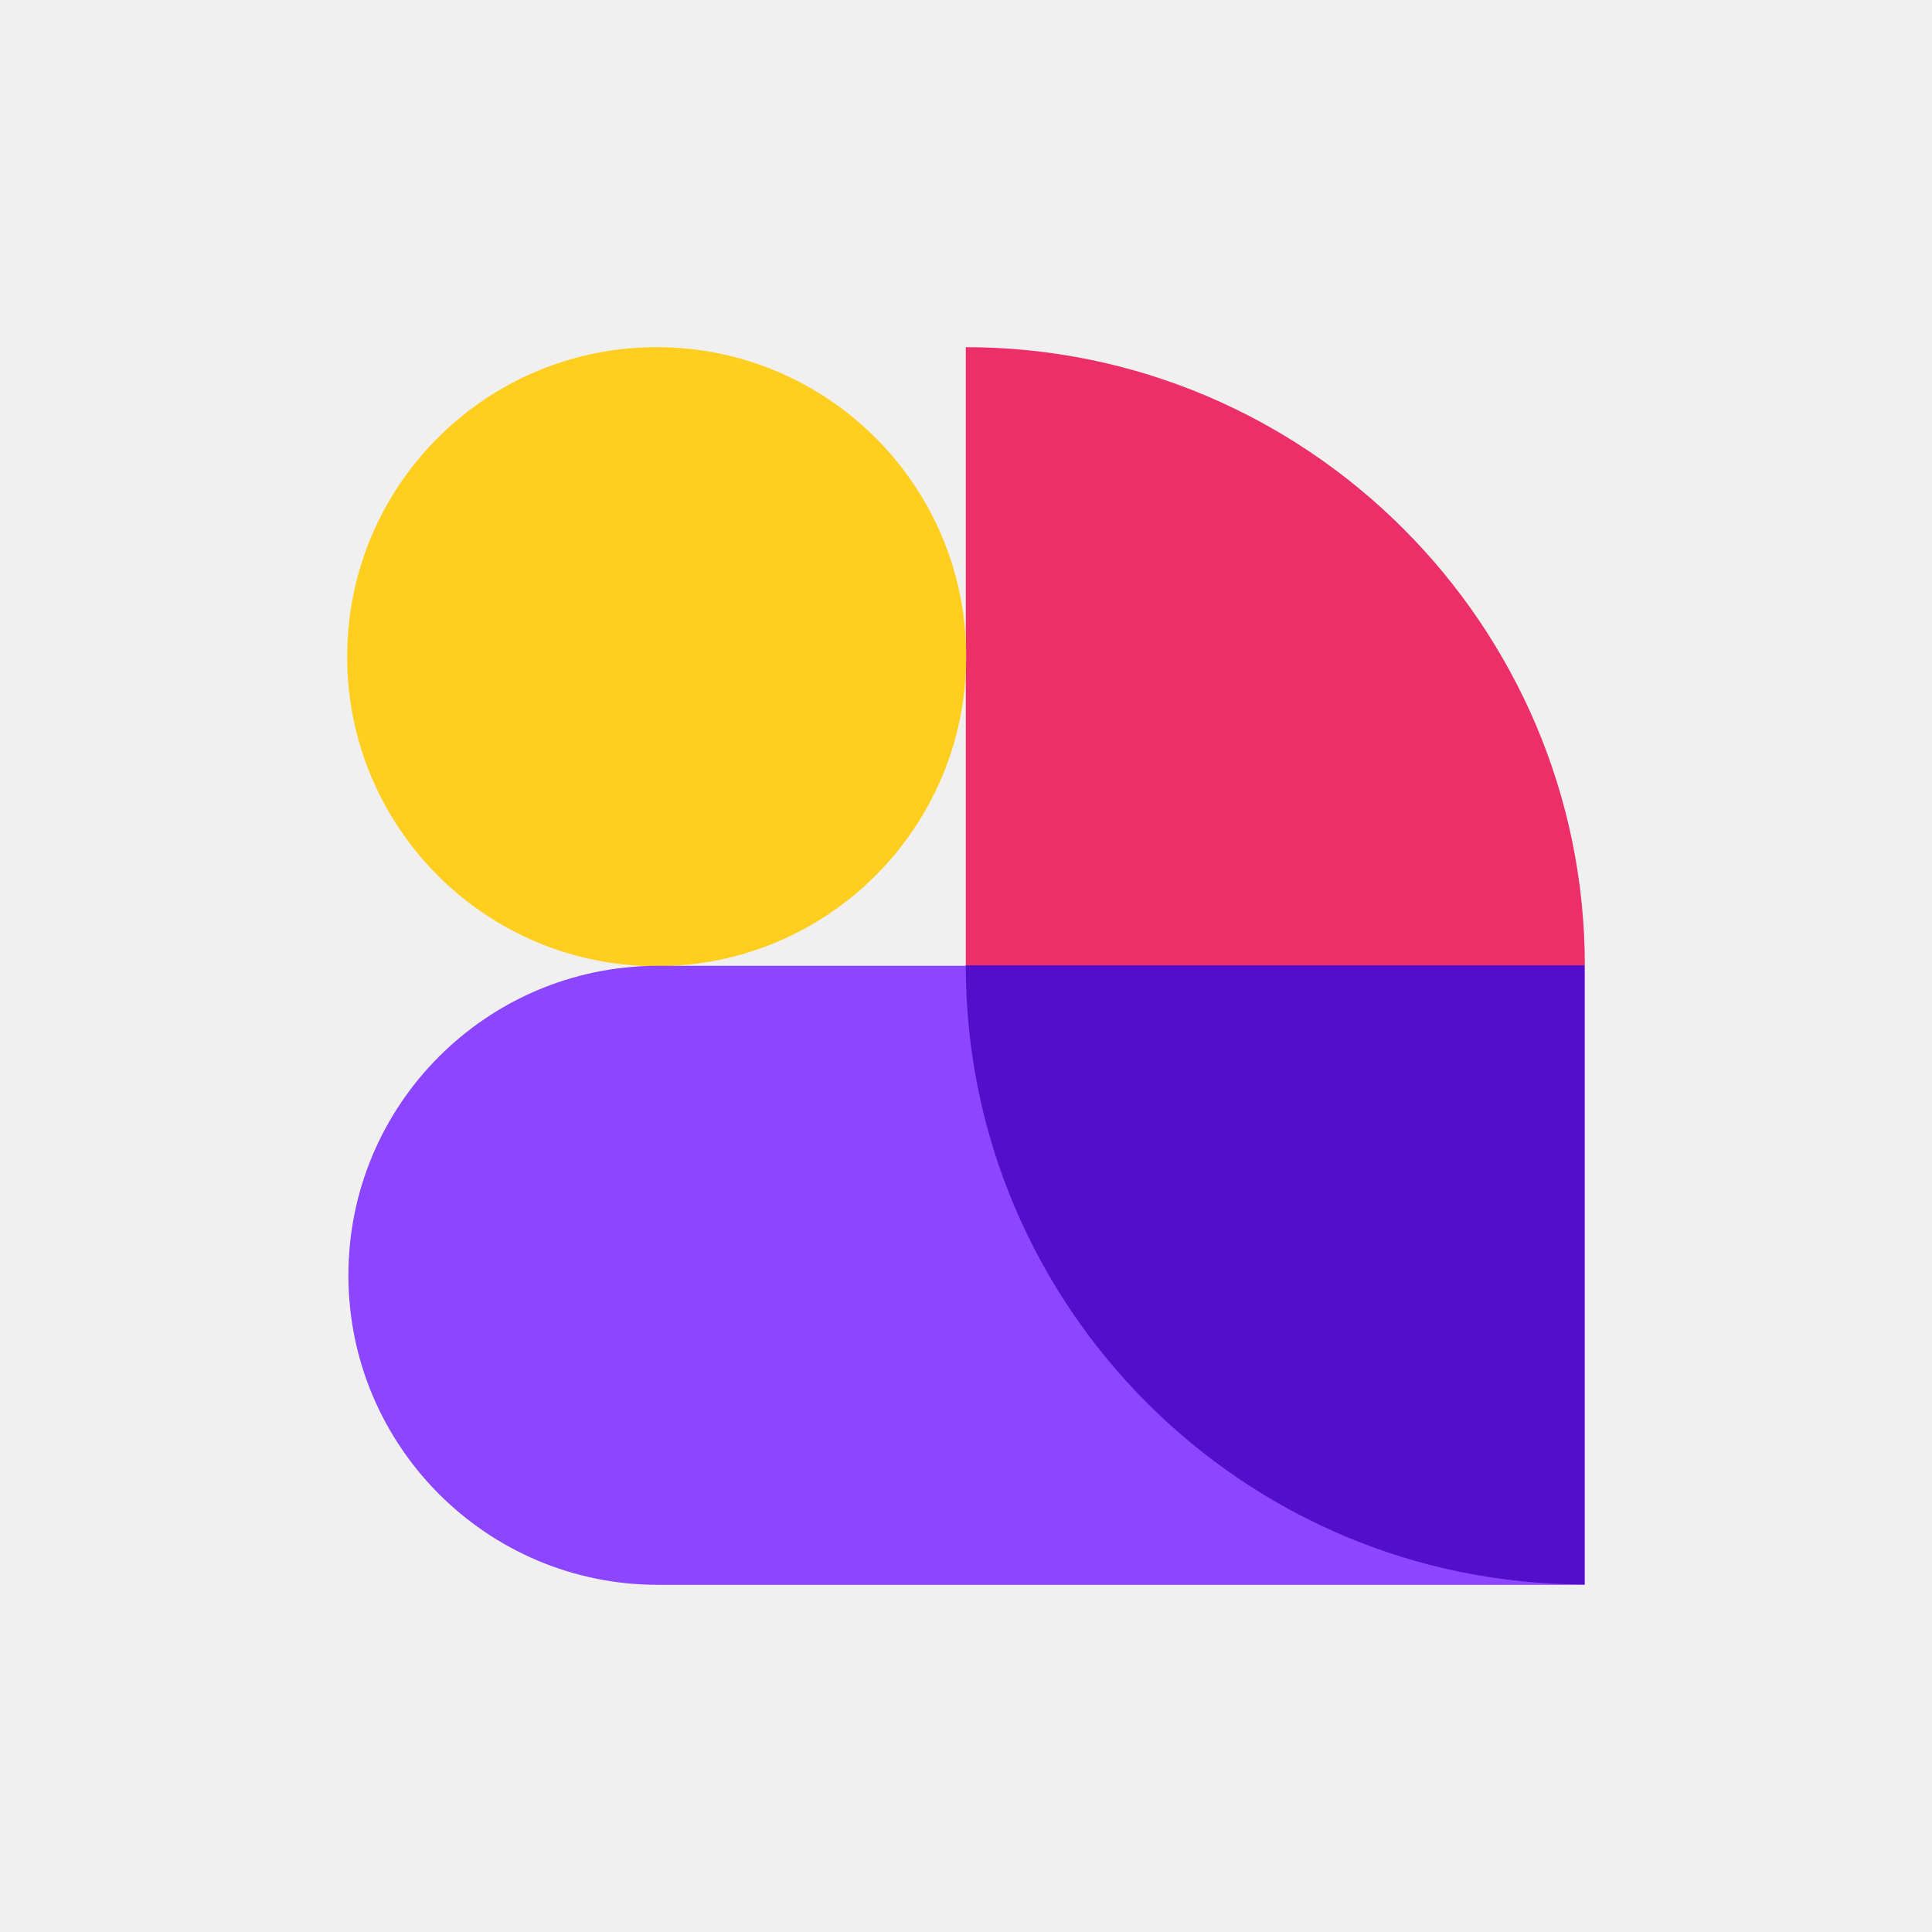
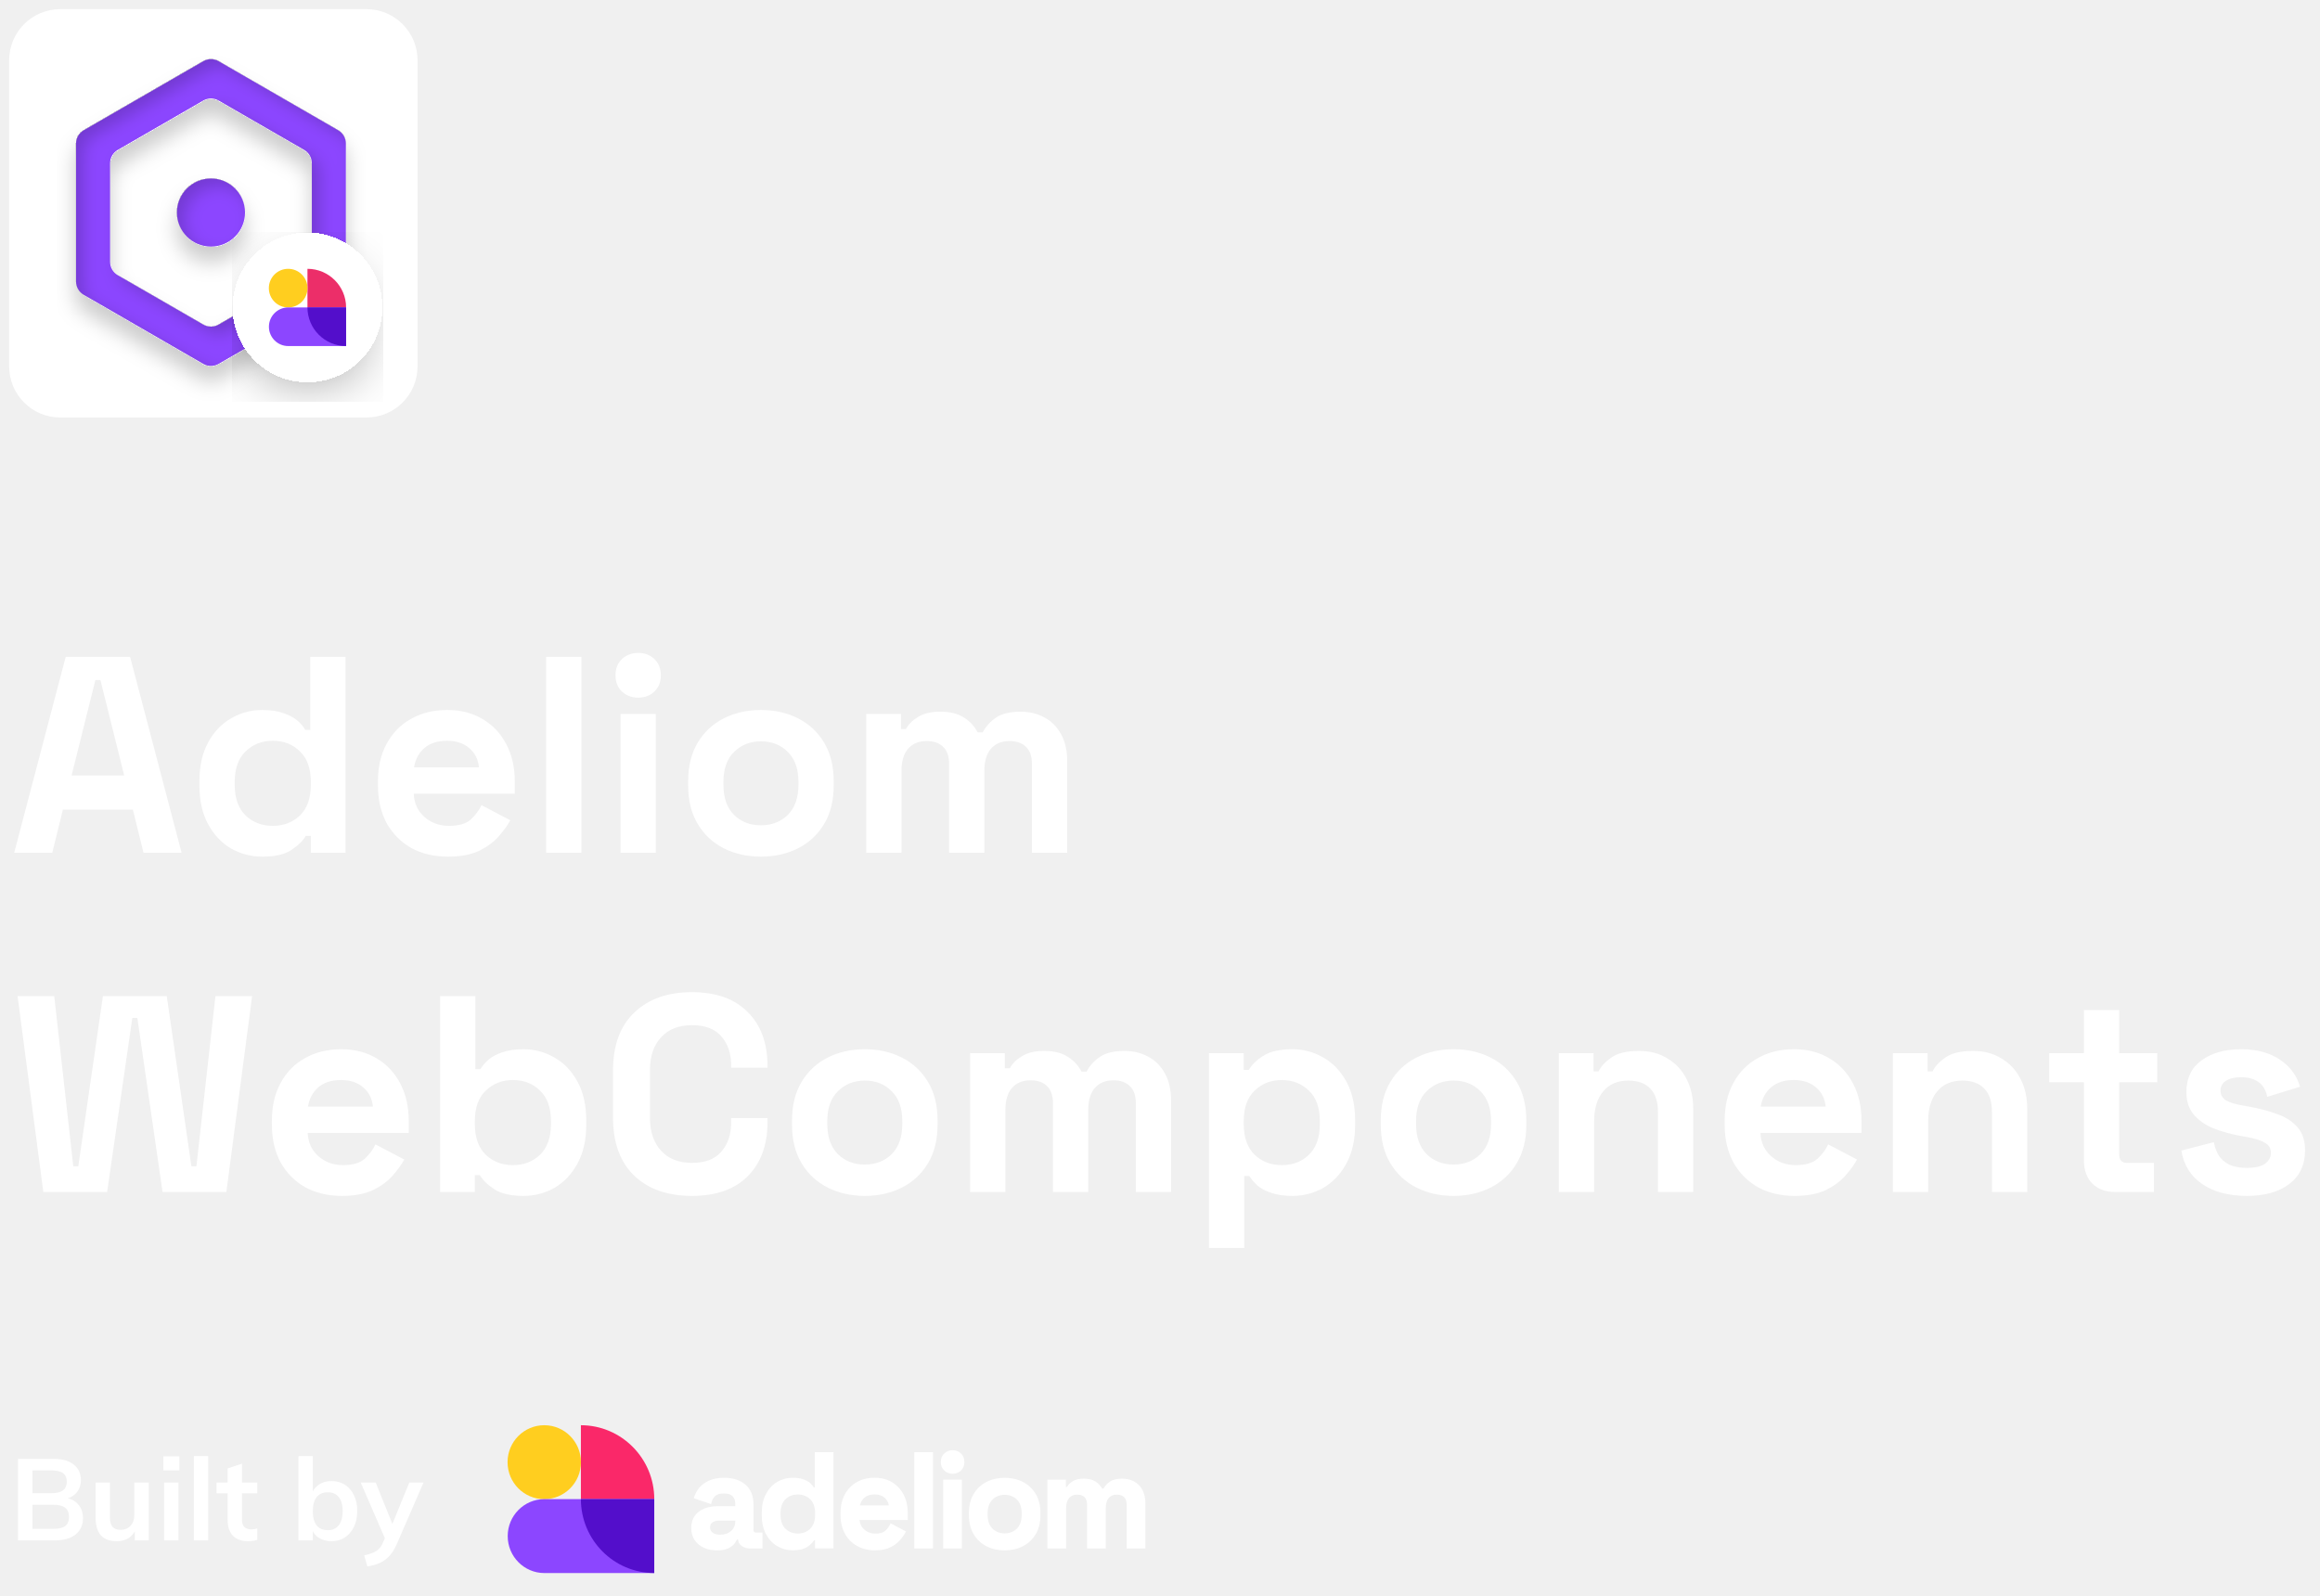
- <svg xmlns="http://www.w3.org/2000/svg" width="55" height="55" viewBox="0 0 55 55" fill="none">
-   <path d="M45.117 27.494C45.117 17.791 37.209 9.883 27.494 9.883V27.506H45.105L45.117 27.494Z" fill="#EC2E69" />
-   <path d="M18.694 27.506C23.561 27.506 27.506 23.561 27.506 18.694C27.506 13.828 23.561 9.883 18.694 9.883C13.828 9.883 9.883 13.828 9.883 18.694C9.883 23.561 13.828 27.506 18.694 27.506Z" fill="#FFCE1F" />
-   <path d="M45.117 27.494H18.694C13.849 27.518 9.918 31.448 9.918 36.306C9.918 41.163 13.86 45.117 18.73 45.117H45.117V27.494Z" fill="#8C46FF" />
-   <path d="M27.494 27.494C27.494 37.209 35.391 45.105 45.105 45.105V27.482H27.494V27.494Z" fill="#530ECB" />
+ <svg xmlns="http://www.w3.org/2000/svg" width="253" height="174" viewBox="0 0 253 174" fill="none">
+   <path d="M1.962 168V159.104H5.873C6.781 159.104 7.497 159.308 8.022 159.716C8.555 160.124 8.822 160.695 8.822 161.428C8.822 161.928 8.684 162.357 8.409 162.715C8.134 163.073 7.747 163.323 7.247 163.464V163.364C7.822 163.489 8.264 163.743 8.572 164.127C8.888 164.51 9.047 164.993 9.047 165.576C9.047 166.334 8.776 166.93 8.234 167.363C7.701 167.788 6.952 168 5.985 168H1.962ZM3.536 166.738H5.823C6.414 166.738 6.843 166.638 7.11 166.438C7.385 166.23 7.522 165.897 7.522 165.439C7.522 164.989 7.385 164.656 7.11 164.439C6.835 164.222 6.406 164.114 5.823 164.114H3.536V166.738ZM3.536 162.852H5.598C6.173 162.852 6.598 162.748 6.873 162.54C7.147 162.332 7.285 162.019 7.285 161.603C7.285 161.178 7.147 160.866 6.873 160.666C6.598 160.466 6.173 160.366 5.598 160.366H3.536V162.852ZM12.75 168.087C11.976 168.087 11.393 167.875 11.001 167.45C10.618 167.017 10.426 166.367 10.426 165.501V161.69H11.988V165.514C11.988 165.972 12.084 166.309 12.276 166.526C12.467 166.742 12.755 166.85 13.138 166.85C13.596 166.85 13.962 166.701 14.237 166.401C14.512 166.101 14.65 165.701 14.65 165.201V161.69H16.224V168H14.7V166.701L14.862 166.688C14.679 167.146 14.404 167.496 14.037 167.738C13.671 167.971 13.242 168.087 12.75 168.087ZM17.895 168V161.69H19.457V168H17.895ZM17.82 158.829H19.557V160.366H17.82V158.829ZM21.14 168V158.804H22.702V168H21.14ZM23.612 162.865V161.69H28.06V162.865H23.612ZM28.06 166.701V167.938C27.893 167.996 27.727 168.033 27.56 168.05C27.402 168.075 27.231 168.087 27.048 168.087C26.34 168.087 25.79 167.888 25.398 167.488C25.015 167.088 24.824 166.513 24.824 165.763V160.153L26.385 159.629V165.688C26.385 165.972 26.431 166.197 26.523 166.363C26.614 166.521 26.735 166.634 26.885 166.701C27.044 166.767 27.218 166.801 27.41 166.801C27.518 166.801 27.622 166.792 27.722 166.776C27.822 166.759 27.935 166.734 28.06 166.701ZM32.549 168V158.804H34.111V163.19L33.974 163.002C34.107 162.552 34.369 162.194 34.761 161.928C35.152 161.661 35.615 161.528 36.148 161.528C36.706 161.528 37.193 161.661 37.61 161.928C38.026 162.194 38.355 162.573 38.597 163.065C38.838 163.556 38.959 164.131 38.959 164.789C38.959 165.447 38.838 166.026 38.597 166.526C38.355 167.025 38.022 167.413 37.597 167.688C37.181 167.954 36.698 168.087 36.148 168.087C35.615 168.087 35.152 167.963 34.761 167.713C34.369 167.454 34.107 167.092 33.974 166.626L34.111 166.401V168H32.549ZM35.748 166.888C36.264 166.888 36.664 166.705 36.947 166.338C37.231 165.972 37.372 165.455 37.372 164.789C37.372 164.139 37.231 163.639 36.947 163.289C36.664 162.931 36.264 162.752 35.748 162.752C35.215 162.752 34.807 162.931 34.523 163.289C34.249 163.648 34.111 164.156 34.111 164.814C34.111 165.48 34.249 165.993 34.523 166.351C34.807 166.709 35.215 166.888 35.748 166.888ZM40.062 170.836L39.713 169.637C40.104 169.554 40.429 169.454 40.687 169.337C40.945 169.229 41.158 169.087 41.324 168.912C41.499 168.737 41.645 168.512 41.762 168.237L42.212 167.213L42.611 166.638L44.636 161.69H46.185L43.261 168.425C43.02 168.975 42.74 169.412 42.424 169.737C42.107 170.07 41.749 170.32 41.349 170.486C40.958 170.653 40.529 170.77 40.062 170.836ZM42.249 168.412L39.338 161.69H40.975L42.961 166.638L42.249 168.412Z" fill="white" />
+   <path d="M82.166 166.805V164.083C82.166 163.143 81.873 162.413 81.297 161.919C80.727 161.425 79.944 161.172 78.969 161.172C78.335 161.172 77.786 161.274 77.344 161.468C76.896 161.666 76.539 161.929 76.268 162.246C76.001 162.563 75.809 162.917 75.687 163.304L75.655 163.401L77.552 164.045L77.573 163.932C77.637 163.621 77.775 163.363 77.983 163.17C78.186 162.976 78.505 162.88 78.937 162.88C79.368 162.88 79.694 162.982 79.885 163.181C80.082 163.385 80.178 163.637 80.178 163.954V164.265H78.292C77.738 164.265 77.237 164.356 76.8 164.528C76.364 164.705 76.012 164.974 75.761 165.328C75.511 165.683 75.383 166.123 75.383 166.644C75.383 167.165 75.511 167.61 75.756 167.975C76.007 168.335 76.347 168.62 76.768 168.808C77.189 168.996 77.669 169.087 78.196 169.087C78.724 169.087 79.134 169.006 79.438 168.856C79.741 168.706 79.971 168.523 80.12 168.319C80.237 168.153 80.322 168.013 80.37 167.9H80.482C80.503 168.19 80.636 168.421 80.871 168.598C81.121 168.786 81.441 168.883 81.825 168.883H83.151V167.149H82.464C82.251 167.149 82.155 167.047 82.155 166.81L82.166 166.805ZM80.184 165.849V165.892C80.184 166.348 80.034 166.698 79.731 166.971C79.427 167.245 79.022 167.379 78.532 167.379C78.17 167.379 77.893 167.304 77.706 167.149C77.525 167.004 77.434 166.816 77.434 166.579C77.434 166.343 77.514 166.171 77.685 166.042C77.861 165.908 78.111 165.844 78.425 165.844H80.178L80.184 165.849Z" fill="white" />
+   <path d="M88.858 162.214H88.751C88.65 162.048 88.511 161.886 88.335 161.736C88.138 161.57 87.888 161.435 87.579 161.328C87.27 161.221 86.892 161.167 86.444 161.167C85.847 161.167 85.282 161.317 84.771 161.613C84.26 161.913 83.844 162.354 83.535 162.928C83.226 163.497 83.071 164.201 83.071 165.006V165.242C83.071 166.053 83.226 166.751 83.535 167.32C83.844 167.895 84.265 168.335 84.776 168.636C85.293 168.931 85.853 169.082 86.439 169.082C87.115 169.082 87.643 168.963 88.005 168.727C88.341 168.507 88.602 168.26 88.772 167.992H88.879V168.872H90.893V158.375H88.852V162.214H88.858ZM88.357 163.513C88.708 163.862 88.89 164.378 88.89 165.049V165.194C88.89 165.871 88.708 166.386 88.351 166.73C87.995 167.079 87.542 167.251 87.004 167.251C86.465 167.251 86.018 167.073 85.656 166.73C85.299 166.381 85.117 165.865 85.117 165.194V165.049C85.117 164.373 85.299 163.857 85.656 163.513C86.013 163.164 86.465 162.993 87.004 162.993C87.542 162.993 88.005 163.17 88.357 163.513Z" fill="white" />
+   <path d="M97.292 161.661C96.754 161.333 96.114 161.167 95.384 161.167C94.654 161.167 93.994 161.328 93.434 161.645C92.875 161.962 92.433 162.418 92.124 162.993C91.815 163.572 91.66 164.254 91.66 165.033V165.21C91.66 165.989 91.82 166.676 92.134 167.256C92.449 167.836 92.896 168.287 93.461 168.604C94.026 168.92 94.681 169.082 95.416 169.082C96.088 169.082 96.658 168.974 97.095 168.754C97.531 168.539 97.888 168.271 98.155 167.965C98.416 167.659 98.618 167.374 98.757 167.116L98.805 167.025L97.116 166.134L97.073 166.23C96.951 166.493 96.775 166.735 96.54 166.95C96.317 167.154 95.954 167.261 95.47 167.261C94.985 167.261 94.58 167.111 94.249 166.816C93.941 166.542 93.775 166.198 93.733 165.774H98.997V165.038C98.997 164.281 98.847 163.605 98.549 163.025C98.251 162.445 97.825 161.988 97.286 161.661H97.292ZM94.255 163.347C94.526 163.111 94.9 162.987 95.374 162.987C95.848 162.987 96.194 163.111 96.471 163.347C96.722 163.562 96.871 163.836 96.924 164.185H93.775C93.85 163.841 94.015 163.562 94.26 163.347H94.255Z" fill="white" />
+   <path d="M101.746 158.375H99.705V168.883H101.746V158.375Z" fill="white" />
+   <path d="M104.9 161.376H102.859V168.878H104.9V161.376Z" fill="white" />
+   <path d="M103.882 158.165C103.525 158.165 103.222 158.284 102.971 158.52C102.721 158.756 102.598 159.068 102.598 159.449C102.598 159.83 102.726 160.141 102.971 160.378C103.216 160.609 103.525 160.732 103.882 160.732C104.239 160.732 104.559 160.614 104.799 160.378C105.044 160.141 105.166 159.83 105.166 159.449C105.166 159.068 105.044 158.756 104.799 158.52C104.554 158.289 104.25 158.165 103.882 158.165Z" fill="white" />
+   <path d="M111.549 161.623C110.963 161.323 110.292 161.172 109.562 161.172C108.832 161.172 108.161 161.323 107.575 161.623C106.983 161.924 106.514 162.37 106.173 162.944C105.832 163.519 105.662 164.211 105.662 165.012V165.248C105.662 166.048 105.832 166.746 106.173 167.315C106.514 167.89 106.983 168.335 107.575 168.636C108.161 168.937 108.827 169.087 109.562 169.087C110.297 169.087 110.963 168.937 111.549 168.636C112.135 168.335 112.61 167.89 112.951 167.315C113.292 166.74 113.462 166.048 113.462 165.248V165.012C113.462 164.211 113.292 163.519 112.951 162.944C112.61 162.37 112.141 161.929 111.549 161.623V161.623ZM109.562 167.234C109.029 167.234 108.582 167.057 108.23 166.714C107.878 166.37 107.703 165.86 107.703 165.205V165.06C107.703 164.405 107.878 163.895 108.23 163.551C108.582 163.207 109.024 163.03 109.562 163.03C110.1 163.03 110.558 163.207 110.899 163.551C111.246 163.895 111.416 164.405 111.416 165.06V165.205C111.416 165.86 111.24 166.37 110.889 166.714C110.542 167.063 110.095 167.234 109.557 167.234H109.562Z" fill="white" />
+   <path d="M124.566 162.466C124.337 162.064 124.028 161.758 123.649 161.559C123.271 161.36 122.845 161.264 122.381 161.264C121.806 161.264 121.358 161.371 121.039 161.591C120.74 161.795 120.506 162.048 120.335 162.354H120.191C120.021 162.037 119.776 161.779 119.472 161.58C119.147 161.371 118.71 161.264 118.177 161.264C117.682 161.264 117.277 161.36 116.973 161.554C116.691 161.731 116.478 161.94 116.339 162.176H116.238V161.382H114.224V168.883H116.265V164.469C116.265 163.997 116.371 163.632 116.584 163.379C116.797 163.132 117.085 163.009 117.479 163.009C117.82 163.009 118.087 163.1 118.268 163.283C118.449 163.465 118.545 163.744 118.545 164.115V168.883H120.586V164.469C120.586 163.997 120.692 163.632 120.905 163.379C121.113 163.132 121.406 163.009 121.8 163.009C122.141 163.009 122.408 163.1 122.589 163.283C122.77 163.465 122.866 163.744 122.866 164.115V168.883H124.907V163.981C124.907 163.379 124.789 162.869 124.566 162.466V162.466Z" fill="white" />
+   <path d="M71.35 163.497C71.35 159.057 67.759 155.438 63.347 155.438V163.503H71.345L71.35 163.497Z" fill="#FA2869" />
+   <path d="M59.351 163.503C61.561 163.503 63.353 161.697 63.353 159.47C63.353 157.243 61.561 155.438 59.351 155.438C57.142 155.438 55.35 157.243 55.35 159.47C55.35 161.697 57.142 163.503 59.351 163.503Z" fill="#FFCE1F" />
+   <path d="M71.35 163.497H59.351C57.151 163.508 55.366 165.307 55.366 167.53C55.366 169.753 57.156 171.562 59.367 171.562H71.35V163.497V163.497Z" fill="#8C46FF" />
+   <path d="M63.347 163.497C63.347 167.943 66.933 171.557 71.345 171.557V163.492H63.347V163.497Z" fill="#530ECB" />
+   <rect x="1" y="1" width="44.533" height="44.533" rx="5.567" fill="white" />
+   <g filter="url(#filter0_di_5505_6297)">
+     <path fill-rule="evenodd" clip-rule="evenodd" d="M22.166 6.68C22.686 6.38 23.327 6.38 23.847 6.68L36.877 14.204C37.397 14.505 37.717 15.059 37.717 15.66V30.702C37.717 31.302 37.397 31.857 36.877 32.157L23.847 39.684C23.327 39.985 22.686 39.985 22.166 39.684L9.135 32.157C8.616 31.857 8.296 31.302 8.296 30.702V15.66C8.296 15.059 8.616 14.505 9.136 14.204L22.166 6.68ZM12.847 16.346C12.327 16.646 12.007 17.201 12.007 17.801V28.564C12.007 29.164 12.327 29.719 12.847 30.019L22.166 35.399C22.686 35.699 23.327 35.699 23.847 35.399L33.166 30.019C33.686 29.719 34.006 29.164 34.006 28.564V17.798C34.006 17.197 33.686 16.642 33.166 16.342L23.846 10.966C23.327 10.666 22.686 10.666 22.166 10.966L12.847 16.346Z" fill="#8C46FF" />
+     <path d="M26.718 23.181C26.718 25.233 25.055 26.892 23.006 26.892C20.958 26.892 19.295 25.233 19.295 23.181C19.295 21.132 20.958 19.47 23.006 19.47C25.055 19.47 26.718 21.132 26.718 23.181Z" fill="#8C46FF" />
+   </g>
+   <g filter="url(#filter1_d_5505_6297)">
+     <rect x="25.354" y="25.354" width="16.352" height="16.352" rx="8.176" fill="white" shape-rendering="crispEdges" />
+     <path d="M37.742 33.529C37.742 31.209 35.852 29.318 33.529 29.318V33.532H37.74L37.742 33.529Z" fill="#EC2E69" />
+     <path d="M31.425 33.532C32.588 33.532 33.532 32.588 33.532 31.425C33.532 30.261 32.588 29.318 31.425 29.318C30.261 29.318 29.318 30.261 29.318 31.425C29.318 32.588 30.261 33.532 31.425 33.532Z" fill="#FFCE1F" />
+     <path d="M37.742 33.529H31.425C30.266 33.534 29.326 34.474 29.326 35.636C29.326 36.797 30.269 37.742 31.433 37.742H37.742V33.529V33.529Z" fill="#8C46FF" />
+     <path d="M33.529 33.529C33.529 35.852 35.417 37.74 37.74 37.74V33.526H33.529V33.529Z" fill="#530ECB" />
+   </g>
+   <path d="M1.549 93L7.166 71.634H14.186L19.802 93H15.651L14.491 88.299H6.86L5.7 93H1.549ZM7.807 84.576H13.545L10.95 74.168H10.401L7.807 84.576ZM28.586 93.427C27.386 93.427 26.256 93.132 25.198 92.542C24.16 91.932 23.326 91.046 22.695 89.887C22.064 88.727 21.749 87.323 21.749 85.674V85.186C21.749 83.538 22.064 82.134 22.695 80.974C23.326 79.814 24.16 78.939 25.198 78.349C26.236 77.739 27.365 77.433 28.586 77.433C29.502 77.433 30.265 77.545 30.875 77.769C31.506 77.973 32.015 78.237 32.401 78.563C32.788 78.888 33.083 79.234 33.287 79.6H33.836V71.634H37.682V93H33.897V91.169H33.348C33.002 91.738 32.462 92.257 31.73 92.725C31.018 93.193 29.97 93.427 28.586 93.427ZM29.746 90.07C30.926 90.07 31.913 89.693 32.707 88.941C33.5 88.167 33.897 87.048 33.897 85.583V85.278C33.897 83.813 33.5 82.704 32.707 81.951C31.933 81.177 30.947 80.791 29.746 80.791C28.566 80.791 27.579 81.177 26.785 81.951C25.992 82.704 25.595 83.813 25.595 85.278V85.583C25.595 87.048 25.992 88.167 26.785 88.941C27.579 89.693 28.566 90.07 29.746 90.07ZM48.844 93.427C47.338 93.427 46.005 93.112 44.845 92.481C43.706 91.83 42.811 90.924 42.159 89.765C41.529 88.584 41.213 87.201 41.213 85.614V85.247C41.213 83.66 41.529 82.287 42.159 81.127C42.79 79.946 43.675 79.041 44.815 78.41C45.954 77.759 47.277 77.433 48.783 77.433C50.268 77.433 51.56 77.769 52.659 78.441C53.758 79.092 54.613 80.007 55.223 81.188C55.834 82.348 56.139 83.701 56.139 85.247V86.56H45.12C45.161 87.597 45.547 88.442 46.28 89.093C47.013 89.744 47.908 90.07 48.966 90.07C50.044 90.07 50.838 89.836 51.347 89.368C51.855 88.9 52.242 88.381 52.507 87.811L55.651 89.459C55.366 89.988 54.948 90.568 54.399 91.199C53.87 91.81 53.158 92.339 52.262 92.786C51.367 93.214 50.228 93.427 48.844 93.427ZM45.151 83.691H52.232C52.151 82.816 51.794 82.114 51.164 81.585C50.553 81.055 49.749 80.791 48.752 80.791C47.715 80.791 46.89 81.055 46.28 81.585C45.669 82.114 45.293 82.816 45.151 83.691ZM59.562 93V71.634H63.408V93H59.562ZM67.669 93V77.861H71.515V93H67.669ZM69.592 76.09C68.901 76.09 68.311 75.867 67.822 75.419C67.354 74.971 67.12 74.381 67.12 73.649C67.12 72.916 67.354 72.326 67.822 71.878C68.311 71.431 68.901 71.207 69.592 71.207C70.305 71.207 70.895 71.431 71.363 71.878C71.831 72.326 72.065 72.916 72.065 73.649C72.065 74.381 71.831 74.971 71.363 75.419C70.895 75.867 70.305 76.09 69.592 76.09ZM82.981 93.427C81.475 93.427 80.121 93.122 78.921 92.512C77.72 91.901 76.774 91.016 76.082 89.856C75.391 88.696 75.045 87.302 75.045 85.674V85.186C75.045 83.558 75.391 82.164 76.082 81.005C76.774 79.845 77.72 78.96 78.921 78.349C80.121 77.739 81.475 77.433 82.981 77.433C84.486 77.433 85.839 77.739 87.04 78.349C88.241 78.96 89.187 79.845 89.879 81.005C90.57 82.164 90.916 83.558 90.916 85.186V85.674C90.916 87.302 90.57 88.696 89.879 89.856C89.187 91.016 88.241 91.901 87.04 92.512C85.839 93.122 84.486 93.427 82.981 93.427ZM82.981 90.009C84.161 90.009 85.137 89.632 85.911 88.879C86.684 88.106 87.07 87.007 87.07 85.583V85.278C87.07 83.853 86.684 82.765 85.911 82.012C85.158 81.239 84.181 80.852 82.981 80.852C81.8 80.852 80.823 81.239 80.05 82.012C79.277 82.765 78.89 83.853 78.89 85.278V85.583C78.89 87.007 79.277 88.106 80.05 88.879C80.823 89.632 81.8 90.009 82.981 90.009ZM94.466 93V77.861H98.251V79.509H98.8C99.065 79 99.503 78.563 100.113 78.197C100.723 77.81 101.527 77.617 102.524 77.617C103.603 77.617 104.468 77.83 105.119 78.257C105.77 78.665 106.268 79.204 106.614 79.875H107.164C107.51 79.224 107.998 78.685 108.629 78.257C109.26 77.83 110.155 77.617 111.315 77.617C112.251 77.617 113.095 77.82 113.848 78.227C114.621 78.614 115.232 79.214 115.68 80.028C116.148 80.821 116.382 81.829 116.382 83.05V93H112.536V83.324C112.536 82.49 112.322 81.869 111.895 81.462C111.467 81.035 110.867 80.821 110.094 80.821C109.219 80.821 108.537 81.106 108.049 81.676C107.581 82.225 107.347 83.019 107.347 84.057V93H103.501V83.324C103.501 82.49 103.287 81.869 102.86 81.462C102.433 81.035 101.832 80.821 101.059 80.821C100.184 80.821 99.503 81.106 99.014 81.676C98.546 82.225 98.312 83.019 98.312 84.057V93H94.466ZM4.724 130L1.916 108.634H5.914L7.99 127.192H8.539L11.225 108.634H18.184L20.87 127.192H21.42L23.495 108.634H27.494L24.686 130H17.727L14.979 111.015H14.43L11.683 130H4.724ZM37.279 130.427C35.773 130.427 34.44 130.112 33.28 129.481C32.141 128.83 31.245 127.924 30.594 126.765C29.963 125.584 29.648 124.201 29.648 122.613V122.247C29.648 120.66 29.963 119.287 30.594 118.127C31.225 116.946 32.11 116.041 33.25 115.41C34.389 114.759 35.712 114.433 37.218 114.433C38.703 114.433 39.995 114.769 41.094 115.441C42.193 116.092 43.047 117.007 43.658 118.188C44.268 119.348 44.574 120.701 44.574 122.247V123.56H33.555C33.596 124.597 33.982 125.442 34.715 126.093C35.447 126.744 36.343 127.07 37.401 127.07C38.479 127.07 39.273 126.836 39.782 126.368C40.29 125.9 40.677 125.381 40.941 124.811L44.085 126.459C43.8 126.988 43.383 127.568 42.834 128.199C42.305 128.81 41.593 129.339 40.697 129.786C39.802 130.214 38.662 130.427 37.279 130.427ZM33.585 120.691H40.667C40.585 119.816 40.229 119.114 39.598 118.584C38.988 118.055 38.184 117.791 37.187 117.791C36.149 117.791 35.325 118.055 34.715 118.584C34.104 119.114 33.728 119.816 33.585 120.691ZM57.092 130.427C55.729 130.427 54.681 130.193 53.949 129.725C53.216 129.257 52.677 128.738 52.331 128.169H51.782V130H47.997V108.634H51.843V116.601H52.392C52.616 116.234 52.911 115.888 53.277 115.563C53.664 115.237 54.162 114.973 54.773 114.769C55.404 114.545 56.177 114.433 57.092 114.433C58.313 114.433 59.443 114.739 60.48 115.349C61.518 115.939 62.352 116.814 62.983 117.974C63.614 119.134 63.929 120.538 63.929 122.186V122.675C63.929 124.323 63.614 125.727 62.983 126.887C62.352 128.047 61.518 128.932 60.48 129.542C59.443 130.132 58.313 130.427 57.092 130.427ZM55.933 127.07C57.113 127.07 58.1 126.693 58.893 125.94C59.687 125.167 60.084 124.048 60.084 122.583V122.278C60.084 120.813 59.687 119.704 58.893 118.951C58.12 118.178 57.133 117.791 55.933 117.791C54.752 117.791 53.766 118.178 52.972 118.951C52.178 119.704 51.782 120.813 51.782 122.278V122.583C51.782 124.048 52.178 125.167 52.972 125.94C53.766 126.693 54.752 127.07 55.933 127.07ZM75.458 130.427C72.812 130.427 70.717 129.695 69.17 128.23C67.624 126.744 66.85 124.628 66.85 121.881V116.753C66.85 114.006 67.624 111.9 69.17 110.435C70.717 108.949 72.812 108.207 75.458 108.207C78.083 108.207 80.107 108.929 81.532 110.374C82.977 111.798 83.699 113.762 83.699 116.265V116.448H79.731V116.143C79.731 114.881 79.375 113.843 78.663 113.029C77.971 112.215 76.903 111.808 75.458 111.808C74.033 111.808 72.914 112.246 72.1 113.121C71.286 113.996 70.879 115.186 70.879 116.692V121.942C70.879 123.427 71.286 124.618 72.1 125.513C72.914 126.388 74.033 126.826 75.458 126.826C76.903 126.826 77.971 126.419 78.663 125.605C79.375 124.77 79.731 123.733 79.731 122.491V121.942H83.699V122.369C83.699 124.872 82.977 126.846 81.532 128.291C80.107 129.715 78.083 130.427 75.458 130.427ZM94.307 130.427C92.802 130.427 91.448 130.122 90.248 129.512C89.047 128.901 88.101 128.016 87.409 126.856C86.717 125.696 86.371 124.302 86.371 122.675V122.186C86.371 120.558 86.717 119.164 87.409 118.005C88.101 116.845 89.047 115.96 90.248 115.349C91.448 114.739 92.802 114.433 94.307 114.433C95.813 114.433 97.166 114.739 98.367 115.349C99.567 115.96 100.514 116.845 101.205 118.005C101.897 119.164 102.243 120.558 102.243 122.186V122.675C102.243 124.302 101.897 125.696 101.205 126.856C100.514 128.016 99.567 128.901 98.367 129.512C97.166 130.122 95.813 130.427 94.307 130.427ZM94.307 127.009C95.487 127.009 96.464 126.632 97.237 125.879C98.011 125.106 98.397 124.007 98.397 122.583V122.278C98.397 120.853 98.011 119.765 97.237 119.012C96.485 118.239 95.508 117.852 94.307 117.852C93.127 117.852 92.15 118.239 91.377 119.012C90.604 119.765 90.217 120.853 90.217 122.278V122.583C90.217 124.007 90.604 125.106 91.377 125.879C92.15 126.632 93.127 127.009 94.307 127.009ZM105.793 130V114.861H109.578V116.509H110.127C110.392 116 110.829 115.563 111.44 115.196C112.05 114.81 112.854 114.617 113.851 114.617C114.93 114.617 115.794 114.83 116.446 115.258C117.097 115.664 117.595 116.204 117.941 116.875H118.491C118.836 116.224 119.325 115.685 119.956 115.258C120.586 114.83 121.482 114.617 122.642 114.617C123.578 114.617 124.422 114.82 125.175 115.227C125.948 115.614 126.559 116.214 127.006 117.028C127.474 117.821 127.708 118.829 127.708 120.05V130H123.863V120.324C123.863 119.49 123.649 118.869 123.222 118.462C122.794 118.035 122.194 117.821 121.421 117.821C120.546 117.821 119.864 118.106 119.376 118.676C118.908 119.225 118.674 120.019 118.674 121.057V130H114.828V120.324C114.828 119.49 114.614 118.869 114.187 118.462C113.76 118.035 113.159 117.821 112.386 117.821C111.511 117.821 110.829 118.106 110.341 118.676C109.873 119.225 109.639 120.019 109.639 121.057V130H105.793ZM131.845 136.105V114.861H135.63V116.692H136.179C136.525 116.102 137.064 115.583 137.797 115.135C138.529 114.667 139.577 114.433 140.941 114.433C142.161 114.433 143.291 114.739 144.329 115.349C145.366 115.939 146.201 116.814 146.831 117.974C147.462 119.134 147.778 120.538 147.778 122.186V122.675C147.778 124.323 147.462 125.727 146.831 126.887C146.201 128.047 145.366 128.932 144.329 129.542C143.291 130.132 142.161 130.427 140.941 130.427C140.025 130.427 139.252 130.315 138.621 130.092C138.01 129.888 137.512 129.624 137.125 129.298C136.759 128.952 136.464 128.606 136.24 128.26H135.691V136.105H131.845ZM139.781 127.07C140.981 127.07 141.968 126.693 142.741 125.94C143.535 125.167 143.932 124.048 143.932 122.583V122.278C143.932 120.813 143.535 119.704 142.741 118.951C141.948 118.178 140.961 117.791 139.781 117.791C138.6 117.791 137.614 118.178 136.82 118.951C136.026 119.704 135.63 120.813 135.63 122.278V122.583C135.63 124.048 136.026 125.167 136.82 125.94C137.614 126.693 138.6 127.07 139.781 127.07ZM158.512 130.427C157.007 130.427 155.653 130.122 154.453 129.512C153.252 128.901 152.306 128.016 151.614 126.856C150.922 125.696 150.576 124.302 150.576 122.675V122.186C150.576 120.558 150.922 119.164 151.614 118.005C152.306 116.845 153.252 115.96 154.453 115.349C155.653 114.739 157.007 114.433 158.512 114.433C160.018 114.433 161.371 114.739 162.572 115.349C163.772 115.96 164.719 116.845 165.41 118.005C166.102 119.164 166.448 120.558 166.448 122.186V122.675C166.448 124.302 166.102 125.696 165.41 126.856C164.719 128.016 163.772 128.901 162.572 129.512C161.371 130.122 160.018 130.427 158.512 130.427ZM158.512 127.009C159.693 127.009 160.669 126.632 161.442 125.879C162.216 125.106 162.602 124.007 162.602 122.583V122.278C162.602 120.853 162.216 119.765 161.442 119.012C160.69 118.239 159.713 117.852 158.512 117.852C157.332 117.852 156.355 118.239 155.582 119.012C154.809 119.765 154.422 120.853 154.422 122.278V122.583C154.422 124.007 154.809 125.106 155.582 125.879C156.355 126.632 157.332 127.009 158.512 127.009ZM169.998 130V114.861H173.783V116.845H174.332C174.577 116.316 175.034 115.817 175.706 115.349C176.377 114.861 177.395 114.617 178.758 114.617C179.938 114.617 180.966 114.891 181.841 115.441C182.736 115.97 183.428 116.712 183.917 117.669C184.405 118.605 184.649 119.704 184.649 120.965V130H180.803V121.27C180.803 120.131 180.518 119.276 179.949 118.707C179.399 118.137 178.606 117.852 177.568 117.852C176.388 117.852 175.472 118.249 174.821 119.042C174.17 119.816 173.844 120.904 173.844 122.308V130H169.998ZM195.705 130.427C194.199 130.427 192.866 130.112 191.706 129.481C190.567 128.83 189.671 127.924 189.02 126.765C188.389 125.584 188.074 124.201 188.074 122.613V122.247C188.074 120.66 188.389 119.287 189.02 118.127C189.651 116.946 190.536 116.041 191.676 115.41C192.815 114.759 194.138 114.433 195.644 114.433C197.129 114.433 198.421 114.769 199.52 115.441C200.619 116.092 201.474 117.007 202.084 118.188C202.694 119.348 203 120.701 203 122.247V123.56H191.981C192.022 124.597 192.408 125.442 193.141 126.093C193.873 126.744 194.769 127.07 195.827 127.07C196.905 127.07 197.699 126.836 198.208 126.368C198.716 125.9 199.103 125.381 199.367 124.811L202.511 126.459C202.226 126.988 201.809 127.568 201.26 128.199C200.731 128.81 200.019 129.339 199.123 129.786C198.228 130.214 197.088 130.427 195.705 130.427ZM192.011 120.691H199.093C199.011 119.816 198.655 119.114 198.024 118.584C197.414 118.055 196.61 117.791 195.613 117.791C194.575 117.791 193.751 118.055 193.141 118.584C192.53 119.114 192.154 119.816 192.011 120.691ZM206.423 130V114.861H210.208V116.845H210.757C211.001 116.316 211.459 115.817 212.13 115.349C212.802 114.861 213.819 114.617 215.183 114.617C216.363 114.617 217.391 114.891 218.266 115.441C219.161 115.97 219.853 116.712 220.341 117.669C220.829 118.605 221.074 119.704 221.074 120.965V130H217.228V121.27C217.228 120.131 216.943 119.276 216.373 118.707C215.824 118.137 215.03 117.852 213.992 117.852C212.812 117.852 211.896 118.249 211.245 119.042C210.594 119.816 210.269 120.904 210.269 122.308V130H206.423ZM230.613 130C229.616 130 228.802 129.695 228.171 129.084C227.561 128.454 227.256 127.619 227.256 126.581V118.035H223.471V114.861H227.256V110.16H231.102V114.861H235.253V118.035H231.102V125.91C231.102 126.52 231.386 126.826 231.956 126.826H234.886V130H230.613ZM245.022 130.427C243.048 130.427 241.43 130 240.168 129.145C238.907 128.291 238.144 127.07 237.879 125.483L241.42 124.567C241.562 125.279 241.796 125.839 242.122 126.246C242.468 126.653 242.885 126.948 243.373 127.131C243.882 127.294 244.431 127.375 245.022 127.375C245.917 127.375 246.578 127.222 247.006 126.917C247.433 126.592 247.647 126.195 247.647 125.727C247.647 125.259 247.443 124.903 247.036 124.659C246.629 124.394 245.978 124.18 245.083 124.018L244.228 123.865C243.17 123.661 242.203 123.387 241.328 123.041C240.453 122.675 239.751 122.176 239.222 121.545C238.693 120.914 238.429 120.1 238.429 119.103C238.429 117.598 238.978 116.448 240.077 115.654C241.176 114.84 242.62 114.433 244.411 114.433C246.1 114.433 247.504 114.81 248.623 115.563C249.742 116.316 250.475 117.303 250.821 118.523L247.25 119.622C247.087 118.849 246.751 118.3 246.243 117.974C245.754 117.648 245.144 117.486 244.411 117.486C243.679 117.486 243.119 117.618 242.732 117.882C242.346 118.127 242.152 118.473 242.152 118.92C242.152 119.409 242.356 119.775 242.763 120.019C243.17 120.243 243.719 120.416 244.411 120.538L245.266 120.691C246.405 120.894 247.433 121.169 248.349 121.515C249.285 121.84 250.017 122.318 250.546 122.949C251.096 123.56 251.37 124.394 251.37 125.452C251.37 127.039 250.79 128.27 249.631 129.145C248.491 130 246.955 130.427 245.022 130.427Z" fill="white" />
+   <defs>
+     <filter id="filter0_di_5505_6297" x="6.195" y="6.035" width="33.623" height="37.656" filterUnits="userSpaceOnUse" color-interpolation-filters="sRGB">
+       <feFlood flood-opacity="0" result="BackgroundImageFix" />
+       <feColorMatrix in="SourceAlpha" type="matrix" values="0 0 0 0 0 0 0 0 0 0 0 0 0 0 0 0 0 0 127 0" result="hardAlpha" />
+       <feOffset dy="1.681" />
+       <feGaussianBlur stdDeviation="1.05" />
+       <feComposite in2="hardAlpha" operator="out" />
+       <feColorMatrix type="matrix" values="0 0 0 0 0 0 0 0 0 0 0 0 0 0 0 0 0 0 0.2 0" />
+       <feBlend mode="normal" in2="BackgroundImageFix" result="effect1_dropShadow_5505_6297" />
+       <feBlend mode="normal" in="SourceGraphic" in2="effect1_dropShadow_5505_6297" result="shape" />
+       <feColorMatrix in="SourceAlpha" type="matrix" values="0 0 0 0 0 0 0 0 0 0 0 0 0 0 0 0 0 0 127 0" result="hardAlpha" />
+       <feOffset dx="0.84" dy="0.84" />
+       <feGaussianBlur stdDeviation="0.84" />
+       <feComposite in2="hardAlpha" operator="arithmetic" k2="-1" k3="1" />
+       <feColorMatrix type="matrix" values="0 0 0 0 0 0 0 0 0 0 0 0 0 0 0 0 0 0 0.18 0" />
+       <feBlend mode="normal" in2="shape" result="effect2_innerShadow_5505_6297" />
+     </filter>
+     <filter id="filter1_d_5505_6297" x="25.354" y="25.354" width="16.352" height="18.44" filterUnits="userSpaceOnUse" color-interpolation-filters="sRGB">
+       <feFlood flood-opacity="0" result="BackgroundImageFix" />
+       <feColorMatrix in="SourceAlpha" type="matrix" values="0 0 0 0 0 0 0 0 0 0 0 0 0 0 0 0 0 0 127 0" result="hardAlpha" />
+       <feMorphology radius="5.567" operator="erode" in="SourceAlpha" result="effect1_dropShadow_5505_6297" />
+       <feOffset dy="2.087" />
+       <feGaussianBlur stdDeviation="2.783" />
+       <feComposite in2="hardAlpha" operator="out" />
+       <feColorMatrix type="matrix" values="0 0 0 0 0 0 0 0 0 0 0 0 0 0 0 0 0 0 0.32 0" />
+       <feBlend mode="normal" in2="BackgroundImageFix" result="effect1_dropShadow_5505_6297" />
+       <feBlend mode="normal" in="SourceGraphic" in2="effect1_dropShadow_5505_6297" result="shape" />
+     </filter>
+   </defs>
</svg>
